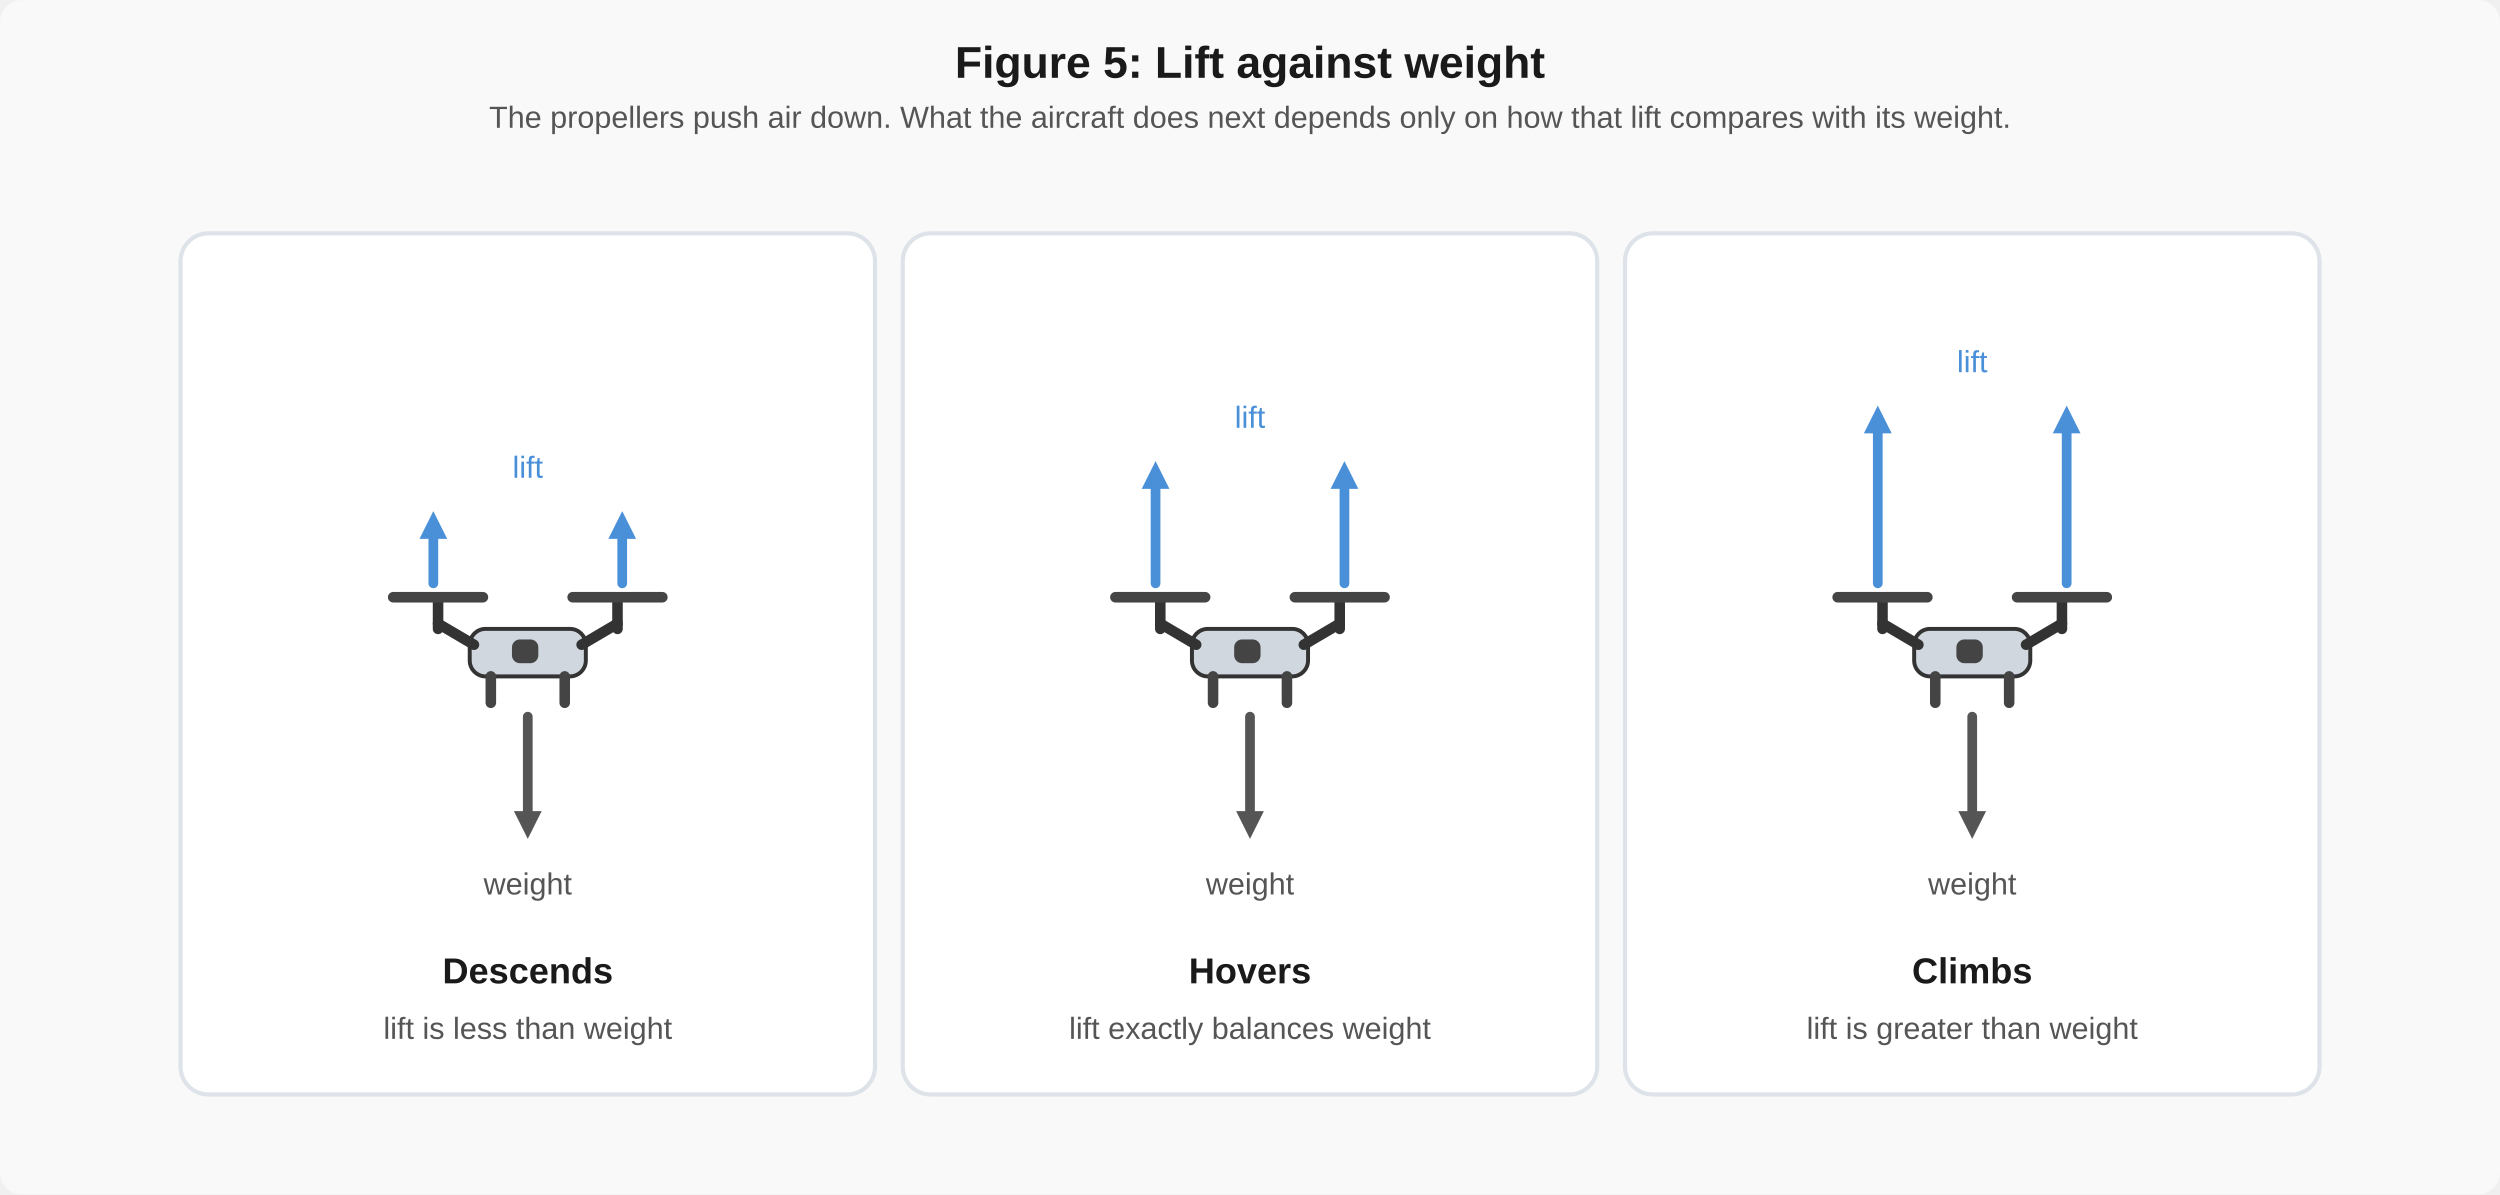
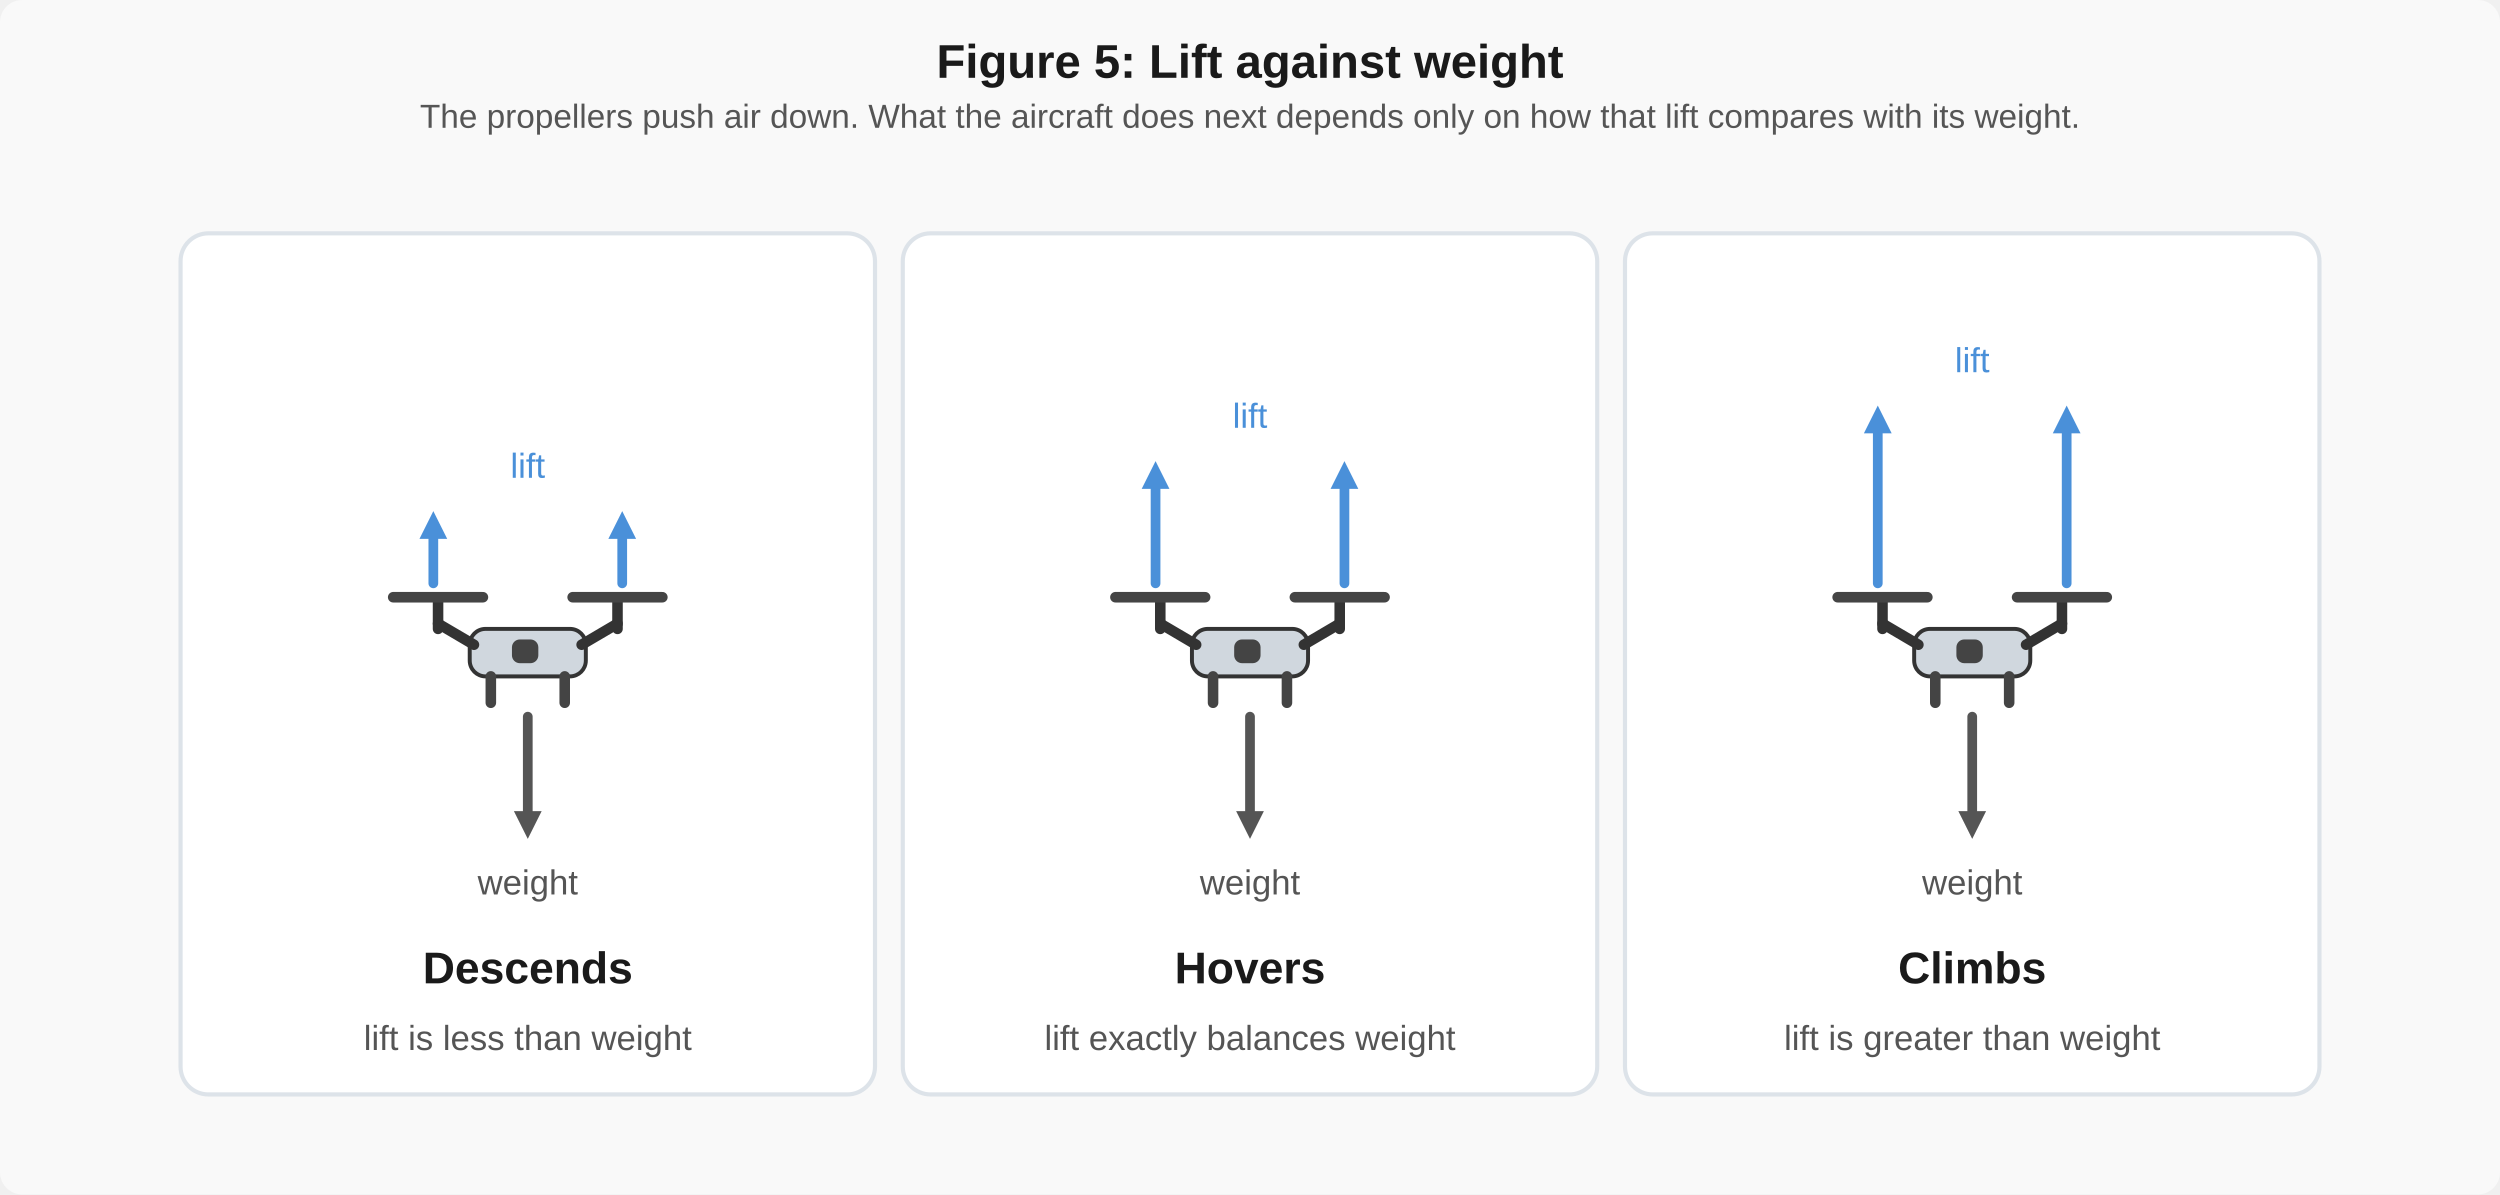
- <svg xmlns="http://www.w3.org/2000/svg" viewBox="0 0 900 430" font-family="Arial, Helvetica, sans-serif" font-size="13">
+ <svg xmlns="http://www.w3.org/2000/svg" viewBox="0 0 900 430" font-family="Arial, Helvetica, sans-serif" font-size="14">
  <rect x="0" y="0" width="900" height="430" fill="#f9f9f9" rx="8" />
-   <text x="450.0" y="28" text-anchor="middle" font-size="16" font-weight="bold" fill="#1a1a1a">Figure 5: Lift against weight</text>
-   <text x="450.0" y="46" text-anchor="middle" font-size="11" fill="#555555">The propellers push air down. What the aircraft does next depends only on how that lift compares with its weight.</text>
+   <text x="450.0" y="28" text-anchor="middle" font-size="17" font-weight="bold" fill="#1a1a1a">Figure 5: Lift against weight</text>
+   <text x="450.0" y="46" text-anchor="middle" font-size="12" fill="#555555">The propellers push air down. What the aircraft does next depends only on how that lift compares with its weight.</text>
  <g>
    <rect x="65.0" y="84" width="250" height="310" rx="10" fill="#ffffff" stroke="#dde3e9" stroke-width="1.5" />
-     <text x="190" y="354" text-anchor="middle" font-weight="bold" fill="#1a1a1a">Descends</text>
-     <text x="190" y="374" text-anchor="middle" font-size="11" fill="#555555">lift is less than weight</text>
+     <text x="190" y="354" text-anchor="middle" font-size="16" font-weight="bold" fill="#1a1a1a">Descends</text>
+     <text x="190" y="378" text-anchor="middle" font-size="12.5" fill="#555555">lift is less than weight</text>
  </g>
  <g transform="translate(190,234)">
    <g transform="scale(0.95)">
      <g>
        <rect x="-22" y="-8" width="44" height="18" rx="6" fill="#d0d7de" stroke="#333333" stroke-width="1.5" />
        <line x1="-34" y1="-8" x2="-34" y2="-18" stroke="#333333" stroke-width="4" stroke-linecap="round" />
        <line x1="-51" y1="-20" x2="-17" y2="-20" stroke="#444444" stroke-width="4" stroke-linecap="round" />
        <line x1="-20.4" y1="-2" x2="-34" y2="-10" stroke="#333333" stroke-width="4" stroke-linecap="round" />
        <line x1="34" y1="-8" x2="34" y2="-18" stroke="#333333" stroke-width="4" stroke-linecap="round" />
        <line x1="17" y1="-20" x2="51" y2="-20" stroke="#444444" stroke-width="4" stroke-linecap="round" />
        <line x1="20.4" y1="-2" x2="34" y2="-10" stroke="#333333" stroke-width="4" stroke-linecap="round" />
        <line x1="-14" y1="10" x2="-14" y2="20" stroke="#444444" stroke-width="4" stroke-linecap="round" />
        <line x1="14" y1="10" x2="14" y2="20" stroke="#444444" stroke-width="4" stroke-linecap="round" />
        <rect x="-6" y="-4" width="10" height="9" rx="3" fill="#444444" />
      </g>
    </g>
  </g>
  <g>
    <line x1="156" y1="210" x2="156.0" y2="194.0" stroke="#4a90d9" stroke-width="3.5" stroke-linecap="round" />
    <polygon points="156,184 161.0,194.0 151.0,194.0" fill="#4a90d9" />
  </g>
  <g>
    <line x1="224" y1="210" x2="224.0" y2="194.0" stroke="#4a90d9" stroke-width="3.5" stroke-linecap="round" />
    <polygon points="224,184 229.0,194.0 219.0,194.0" fill="#4a90d9" />
  </g>
-   <text x="190" y="172" text-anchor="middle" font-size="11" fill="#4a90d9">lift</text>
+   <text x="190" y="172" text-anchor="middle" font-size="12.5" fill="#4a90d9">lift</text>
  <g>
    <line x1="190" y1="258" x2="190.0" y2="292.0" stroke="#555555" stroke-width="3.5" stroke-linecap="round" />
    <polygon points="190,302 185.0,292.0 195.0,292.0" fill="#555555" />
  </g>
-   <text x="190" y="322" text-anchor="middle" font-size="11" fill="#555555">weight</text>
+   <text x="190" y="322" text-anchor="middle" font-size="12.5" fill="#555555">weight</text>
  <g>
    <rect x="325.0" y="84" width="250" height="310" rx="10" fill="#ffffff" stroke="#dde3e9" stroke-width="1.5" />
-     <text x="450" y="354" text-anchor="middle" font-weight="bold" fill="#1a1a1a">Hovers</text>
-     <text x="450" y="374" text-anchor="middle" font-size="11" fill="#555555">lift exactly balances weight</text>
+     <text x="450" y="354" text-anchor="middle" font-size="16" font-weight="bold" fill="#1a1a1a">Hovers</text>
+     <text x="450" y="378" text-anchor="middle" font-size="12.5" fill="#555555">lift exactly balances weight</text>
  </g>
  <g transform="translate(450,234)">
    <g transform="scale(0.95)">
      <g>
        <rect x="-22" y="-8" width="44" height="18" rx="6" fill="#d0d7de" stroke="#333333" stroke-width="1.5" />
        <line x1="-34" y1="-8" x2="-34" y2="-18" stroke="#333333" stroke-width="4" stroke-linecap="round" />
        <line x1="-51" y1="-20" x2="-17" y2="-20" stroke="#444444" stroke-width="4" stroke-linecap="round" />
        <line x1="-20.4" y1="-2" x2="-34" y2="-10" stroke="#333333" stroke-width="4" stroke-linecap="round" />
        <line x1="34" y1="-8" x2="34" y2="-18" stroke="#333333" stroke-width="4" stroke-linecap="round" />
        <line x1="17" y1="-20" x2="51" y2="-20" stroke="#444444" stroke-width="4" stroke-linecap="round" />
        <line x1="20.4" y1="-2" x2="34" y2="-10" stroke="#333333" stroke-width="4" stroke-linecap="round" />
        <line x1="-14" y1="10" x2="-14" y2="20" stroke="#444444" stroke-width="4" stroke-linecap="round" />
        <line x1="14" y1="10" x2="14" y2="20" stroke="#444444" stroke-width="4" stroke-linecap="round" />
        <rect x="-6" y="-4" width="10" height="9" rx="3" fill="#444444" />
      </g>
    </g>
  </g>
  <g>
    <line x1="416" y1="210" x2="416.0" y2="176.0" stroke="#4a90d9" stroke-width="3.5" stroke-linecap="round" />
    <polygon points="416,166 421.0,176.0 411.0,176.0" fill="#4a90d9" />
  </g>
  <g>
    <line x1="484" y1="210" x2="484.0" y2="176.0" stroke="#4a90d9" stroke-width="3.5" stroke-linecap="round" />
    <polygon points="484,166 489.0,176.0 479.0,176.0" fill="#4a90d9" />
  </g>
-   <text x="450" y="154" text-anchor="middle" font-size="11" fill="#4a90d9">lift</text>
+   <text x="450" y="154" text-anchor="middle" font-size="12.5" fill="#4a90d9">lift</text>
  <g>
    <line x1="450" y1="258" x2="450.0" y2="292.0" stroke="#555555" stroke-width="3.5" stroke-linecap="round" />
    <polygon points="450,302 445.0,292.0 455.0,292.0" fill="#555555" />
  </g>
-   <text x="450" y="322" text-anchor="middle" font-size="11" fill="#555555">weight</text>
+   <text x="450" y="322" text-anchor="middle" font-size="12.5" fill="#555555">weight</text>
  <g>
    <rect x="585.0" y="84" width="250" height="310" rx="10" fill="#ffffff" stroke="#dde3e9" stroke-width="1.5" />
-     <text x="710" y="354" text-anchor="middle" font-weight="bold" fill="#1a1a1a">Climbs</text>
-     <text x="710" y="374" text-anchor="middle" font-size="11" fill="#555555">lift is greater than weight</text>
+     <text x="710" y="354" text-anchor="middle" font-size="16" font-weight="bold" fill="#1a1a1a">Climbs</text>
+     <text x="710" y="378" text-anchor="middle" font-size="12.5" fill="#555555">lift is greater than weight</text>
  </g>
  <g transform="translate(710,234)">
    <g transform="scale(0.95)">
      <g>
        <rect x="-22" y="-8" width="44" height="18" rx="6" fill="#d0d7de" stroke="#333333" stroke-width="1.5" />
        <line x1="-34" y1="-8" x2="-34" y2="-18" stroke="#333333" stroke-width="4" stroke-linecap="round" />
        <line x1="-51" y1="-20" x2="-17" y2="-20" stroke="#444444" stroke-width="4" stroke-linecap="round" />
        <line x1="-20.4" y1="-2" x2="-34" y2="-10" stroke="#333333" stroke-width="4" stroke-linecap="round" />
        <line x1="34" y1="-8" x2="34" y2="-18" stroke="#333333" stroke-width="4" stroke-linecap="round" />
        <line x1="17" y1="-20" x2="51" y2="-20" stroke="#444444" stroke-width="4" stroke-linecap="round" />
        <line x1="20.4" y1="-2" x2="34" y2="-10" stroke="#333333" stroke-width="4" stroke-linecap="round" />
        <line x1="-14" y1="10" x2="-14" y2="20" stroke="#444444" stroke-width="4" stroke-linecap="round" />
        <line x1="14" y1="10" x2="14" y2="20" stroke="#444444" stroke-width="4" stroke-linecap="round" />
        <rect x="-6" y="-4" width="10" height="9" rx="3" fill="#444444" />
      </g>
    </g>
  </g>
  <g>
    <line x1="676" y1="210" x2="676.0" y2="156.0" stroke="#4a90d9" stroke-width="3.5" stroke-linecap="round" />
    <polygon points="676,146 681.0,156.0 671.0,156.0" fill="#4a90d9" />
  </g>
  <g>
    <line x1="744" y1="210" x2="744.0" y2="156.0" stroke="#4a90d9" stroke-width="3.5" stroke-linecap="round" />
    <polygon points="744,146 749.0,156.0 739.0,156.0" fill="#4a90d9" />
  </g>
-   <text x="710" y="134" text-anchor="middle" font-size="11" fill="#4a90d9">lift</text>
+   <text x="710" y="134" text-anchor="middle" font-size="12.5" fill="#4a90d9">lift</text>
  <g>
    <line x1="710" y1="258" x2="710.0" y2="292.0" stroke="#555555" stroke-width="3.5" stroke-linecap="round" />
    <polygon points="710,302 705.0,292.0 715.0,292.0" fill="#555555" />
  </g>
-   <text x="710" y="322" text-anchor="middle" font-size="11" fill="#555555">weight</text>
+   <text x="710" y="322" text-anchor="middle" font-size="12.5" fill="#555555">weight</text>
</svg>
